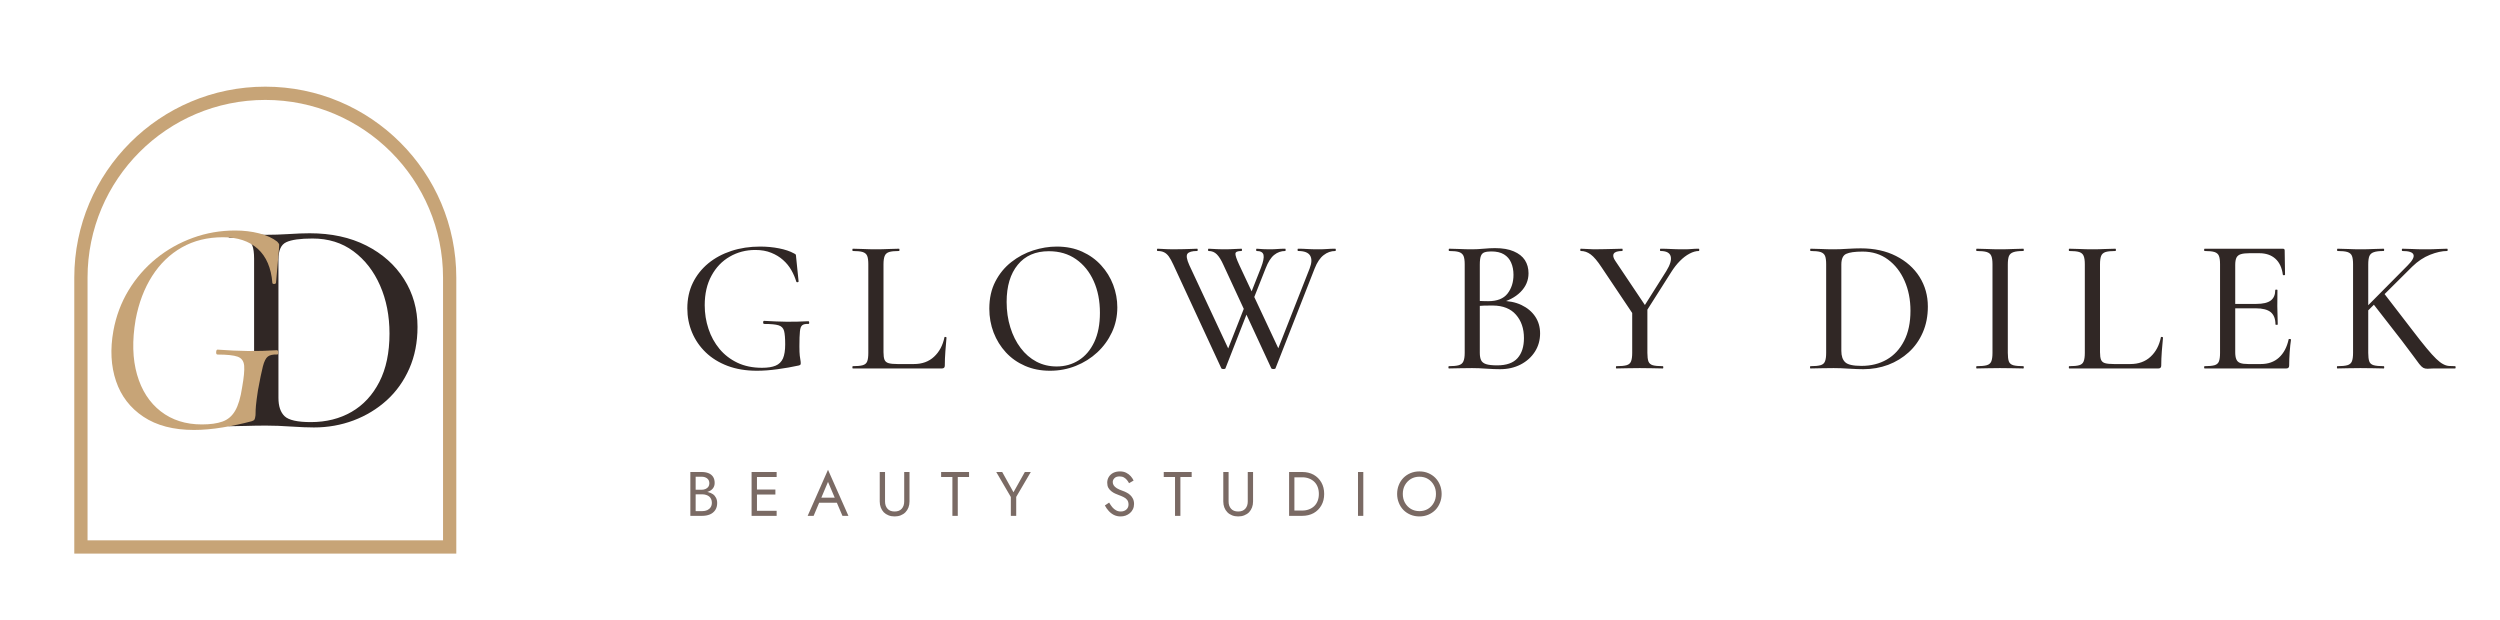
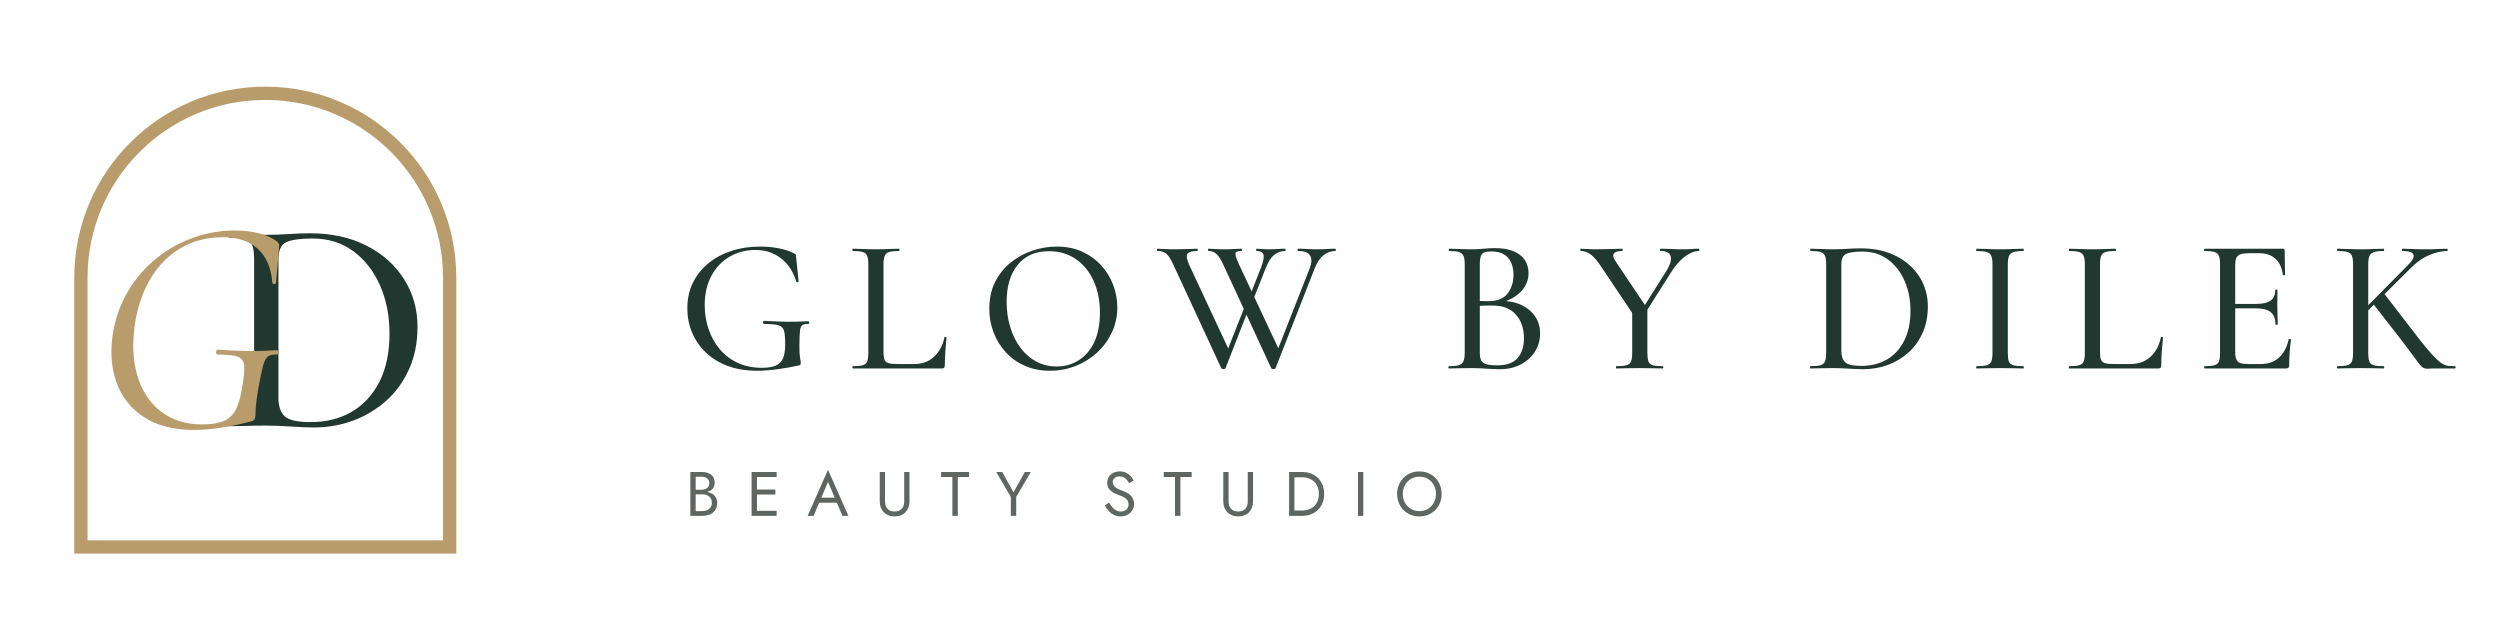
<svg xmlns="http://www.w3.org/2000/svg" viewBox="0 0 339.25 84" width="339.25" height="84" role="img" aria-label="Glow by Dilek">
  <g transform="translate(0 6) scale(0.72)">
-     <path d="M14 96V44A36 36 0 0 1 86 44V96ZM16.5 93.5V44A33.5 33.5 0 0 1 83.5 44V93.5Z" fill="#C7A477" fill-rule="evenodd" />
-     <path d="M59.17 72.23Q57.44 72.23 54.88 72.06Q52.32 71.88 50.16 71.88Q48.2 71.88 46.38 71.94Q44.57 72 43.12 72Q43 72 43 71.65Q43 71.3 43.12 71.3Q45.13 71.3 46.17 71.01Q47.2 70.72 47.55 69.85Q47.89 68.98 47.89 67.3V40.45Q47.89 38.77 47.55 37.92Q47.21 37.08 46.21 36.77Q45.2 36.45 43.2 36.45Q43.06 36.45 43.06 36.1Q43.06 35.75 43.2 35.75Q44.64 35.75 46.42 35.84Q48.2 35.92 50.17 35.92Q52.14 35.92 54.43 35.78Q56.72 35.63 58.36 35.63Q64.48 35.63 69.05 37.95Q73.61 40.27 76.15 44.28Q78.69 48.28 78.69 53.27Q78.69 57.62 77.15 61.12Q75.61 64.63 72.9 67.1Q70.18 69.56 66.65 70.9Q63.11 72.23 59.17 72.23ZM58.59 71.22Q62.92 71.22 66.25 69.3Q69.58 67.38 71.5 63.64Q73.41 59.91 73.41 54.54Q73.41 49.52 71.63 45.47Q69.85 41.42 66.61 39.02Q63.37 36.62 58.9 36.62Q55.44 36.62 53.96 37.31Q52.48 37.99 52.48 40.56V66.66Q52.48 69 53.64 70.11Q54.8 71.22 58.59 71.22Z" fill="#302725" />
-     <path d="M36.56 72.7Q30.76 72.7 27.03 70.21Q23.3 67.73 21.87 63.5Q20.43 59.26 21.37 54.01Q22.13 49.86 24.23 46.38Q26.34 42.9 29.45 40.38Q32.55 37.87 36.36 36.49Q40.16 35.11 44.32 35.11Q46.73 35.11 48.85 35.65Q50.96 36.19 52.25 37.21Q52.61 37.58 52.62 37.81Q52.63 38.05 52.58 38.55L52.02 44.97Q51.96 45.19 51.65 45.19Q51.35 45.19 51.33 44.97Q51 40.77 48.59 38.57Q46.17 36.38 42.02 36.38Q37.66 36.38 34.28 38.29Q30.9 40.2 28.67 43.7Q26.44 47.2 25.56 51.91Q24.55 57.81 25.83 62.27Q27.11 66.72 30.29 69.19Q33.46 71.66 38.05 71.66Q40.42 71.66 41.93 71.12Q43.45 70.58 44.32 69.08Q45.2 67.58 45.63 64.69Q46.13 61.91 46.02 60.6Q45.91 59.3 44.79 58.89Q43.67 58.49 41 58.49Q40.71 58.49 40.74 58.02Q40.77 57.56 41 57.56Q44.12 57.79 46.71 57.82Q49.3 57.85 52.19 57.67Q52.41 57.67 52.45 58.08Q52.48 58.49 52.19 58.49Q51.07 58.43 50.49 58.86Q49.91 59.3 49.54 60.75Q49.17 62.2 48.61 65.27Q48.32 67.19 48.24 68.11Q48.16 69.04 48.17 69.48Q48.19 69.91 48.08 70.38Q48.02 70.72 47.88 70.84Q47.74 70.96 47.39 71.07Q44.76 71.77 41.93 72.23Q39.1 72.7 36.56 72.7Z" fill="#C7A477" />
+     <path d="M14 96V44A36 36 0 0 1 86 44V96ZM16.5 93.5V44A33.5 33.5 0 0 1 83.5 44V93.5Z" fill="#B99C6B" fill-rule="evenodd" />
+     <path d="M59.17 72.23Q57.44 72.23 54.88 72.06Q52.32 71.88 50.16 71.88Q48.2 71.88 46.38 71.94Q44.57 72 43.12 72Q43 72 43 71.65Q43 71.3 43.12 71.3Q45.13 71.3 46.17 71.01Q47.2 70.72 47.55 69.85Q47.89 68.98 47.89 67.3V40.45Q47.89 38.77 47.55 37.92Q47.21 37.08 46.21 36.77Q45.2 36.45 43.2 36.45Q43.06 36.45 43.06 36.1Q43.06 35.75 43.2 35.75Q44.64 35.75 46.42 35.84Q48.2 35.92 50.17 35.92Q52.14 35.92 54.43 35.78Q56.72 35.63 58.36 35.63Q64.48 35.63 69.05 37.95Q73.61 40.27 76.15 44.28Q78.69 48.28 78.69 53.27Q78.69 57.62 77.15 61.12Q75.61 64.63 72.9 67.1Q70.18 69.56 66.65 70.9Q63.11 72.23 59.17 72.23ZM58.59 71.22Q62.92 71.22 66.25 69.3Q69.58 67.38 71.5 63.64Q73.41 59.91 73.41 54.54Q73.41 49.52 71.63 45.47Q69.85 41.42 66.61 39.02Q63.37 36.62 58.9 36.62Q55.44 36.62 53.96 37.31Q52.48 37.99 52.48 40.56V66.66Q52.48 69 53.64 70.11Q54.8 71.22 58.59 71.22Z" fill="#20382F" />
+     <path d="M36.56 72.7Q30.76 72.7 27.03 70.21Q23.3 67.73 21.87 63.5Q20.43 59.26 21.37 54.01Q22.13 49.86 24.23 46.38Q26.34 42.9 29.45 40.38Q32.55 37.87 36.36 36.49Q40.16 35.11 44.32 35.11Q46.73 35.11 48.85 35.65Q50.96 36.19 52.25 37.21Q52.61 37.58 52.62 37.81Q52.63 38.05 52.58 38.55L52.02 44.97Q51.96 45.19 51.65 45.19Q51.35 45.19 51.33 44.97Q51 40.77 48.59 38.57Q46.17 36.38 42.02 36.38Q37.66 36.38 34.28 38.29Q30.9 40.2 28.67 43.7Q26.44 47.2 25.56 51.91Q24.55 57.81 25.83 62.27Q27.11 66.72 30.29 69.19Q33.46 71.66 38.05 71.66Q40.42 71.66 41.93 71.12Q43.45 70.58 44.32 69.08Q45.2 67.58 45.63 64.69Q46.13 61.91 46.02 60.6Q45.91 59.3 44.79 58.89Q43.67 58.49 41 58.49Q40.71 58.49 40.74 58.02Q40.77 57.56 41 57.56Q44.12 57.79 46.71 57.82Q49.3 57.85 52.19 57.67Q52.41 57.67 52.45 58.08Q52.48 58.49 52.19 58.49Q51.07 58.43 50.49 58.86Q49.91 59.3 49.54 60.75Q49.17 62.2 48.61 65.27Q48.32 67.19 48.24 68.11Q48.16 69.04 48.17 69.48Q48.19 69.91 48.08 70.38Q48.02 70.72 47.88 70.84Q47.74 70.96 47.39 71.07Q44.76 71.77 41.93 72.23Q39.1 72.7 36.56 72.7Z" fill="#B99C6B" />
  </g>
-   <path d="M102.72 50.31Q100.49 50.31 98.73 49.65Q96.97 48.98 95.76 47.81Q94.55 46.64 93.91 45.11Q93.27 43.58 93.27 41.85Q93.27 39.92 94.02 38.38Q94.77 36.85 96.11 35.74Q97.45 34.64 99.25 34.05Q101.04 33.46 103.14 33.46Q104.49 33.46 105.71 33.7Q106.93 33.94 107.73 34.38Q107.95 34.48 107.99 34.56Q108.02 34.63 108.04 34.96L108.37 38.19Q108.37 38.27 108.24 38.3Q108.11 38.32 108.06 38.23Q107.82 37.42 107.38 36.65Q106.94 35.88 106.26 35.28Q105.58 34.67 104.65 34.3Q103.72 33.92 102.5 33.92Q100.58 33.92 99.02 34.83Q97.46 35.73 96.55 37.41Q95.63 39.09 95.63 41.42Q95.63 43.09 96.14 44.62Q96.64 46.14 97.63 47.34Q98.62 48.53 100.06 49.22Q101.51 49.91 103.4 49.91Q104.56 49.91 105.25 49.62Q105.94 49.33 106.25 48.64Q106.55 47.95 106.55 46.74Q106.55 45.49 106.4 44.91Q106.24 44.32 105.64 44.14Q105.05 43.96 103.71 43.96Q103.56 43.96 103.56 43.75Q103.56 43.54 103.69 43.54Q105.39 43.64 106.78 43.66Q108.16 43.67 109.69 43.59Q109.8 43.59 109.81 43.77Q109.82 43.96 109.69 43.96Q109.13 43.93 108.87 44.13Q108.61 44.32 108.55 44.97Q108.48 45.62 108.48 47Q108.48 47.86 108.53 48.27Q108.59 48.69 108.62 48.88Q108.66 49.08 108.66 49.29Q108.66 49.44 108.61 49.49Q108.56 49.55 108.38 49.6Q107.02 49.9 105.53 50.1Q104.04 50.31 102.72 50.31ZM119.89 35.88V47.79Q119.89 48.48 120.03 48.82Q120.17 49.16 120.58 49.28Q120.99 49.4 121.79 49.4H124.02Q125.69 49.4 126.75 48.41Q127.82 47.42 128.16 45.78Q128.17 45.7 128.31 45.72Q128.44 45.74 128.44 45.82Q128.37 46.58 128.29 47.64Q128.21 48.71 128.21 49.61Q128.21 50 127.82 50H115.72Q115.67 50 115.67 49.84Q115.67 49.69 115.72 49.69Q116.62 49.69 117.07 49.56Q117.53 49.43 117.68 49.04Q117.83 48.65 117.83 47.89V35.86Q117.83 35.1 117.68 34.73Q117.53 34.35 117.07 34.2Q116.62 34.06 115.72 34.06Q115.67 34.06 115.67 33.91Q115.67 33.75 115.72 33.75Q116.34 33.75 117.15 33.79Q117.97 33.83 118.85 33.83Q119.78 33.83 120.58 33.79Q121.37 33.75 121.99 33.75Q122.06 33.75 122.06 33.91Q122.06 34.06 121.99 34.06Q121.1 34.06 120.65 34.2Q120.2 34.35 120.05 34.74Q119.89 35.13 119.89 35.88ZM142.49 50.31Q140.62 50.31 139.1 49.65Q137.58 48.99 136.5 47.82Q135.42 46.65 134.83 45.12Q134.25 43.6 134.25 41.89Q134.25 39.78 135.07 38.2Q135.89 36.61 137.24 35.56Q138.59 34.5 140.2 33.98Q141.82 33.46 143.4 33.46Q145.33 33.46 146.85 34.15Q148.37 34.84 149.43 36.01Q150.5 37.18 151.06 38.66Q151.62 40.15 151.62 41.71Q151.62 43.53 150.89 45.09Q150.16 46.65 148.9 47.82Q147.64 48.99 145.99 49.65Q144.34 50.31 142.49 50.31ZM143.39 49.73Q145.05 49.73 146.38 48.89Q147.71 48.06 148.49 46.42Q149.26 44.79 149.26 42.45Q149.26 40.01 148.41 38.13Q147.56 36.25 146.01 35.17Q144.46 34.09 142.33 34.09Q139.61 34.09 138.11 35.93Q136.6 37.77 136.6 40.97Q136.6 42.82 137.1 44.42Q137.59 46.02 138.5 47.22Q139.4 48.42 140.65 49.08Q141.89 49.73 143.39 49.73ZM169.62 41.48 166.3 49.97Q166.28 50.08 166.03 50.08Q165.78 50.08 165.73 49.97L159.22 35.91Q158.89 35.19 158.6 34.79Q158.3 34.39 157.95 34.23Q157.6 34.06 157.08 34.06Q157 34.06 157 33.91Q157 33.75 157.08 33.75Q157.42 33.75 157.71 33.78Q157.99 33.8 158.33 33.81Q158.67 33.83 159.15 33.83Q160.02 33.83 160.62 33.81Q161.21 33.8 161.65 33.78Q162.08 33.75 162.45 33.75Q162.53 33.75 162.53 33.91Q162.53 34.06 162.45 34.06Q161.43 34.06 161.14 34.43Q160.86 34.81 161.39 35.98L166.89 47.76L165.92 49.18L169.19 40.87ZM181.21 33.75Q181.27 33.75 181.27 33.91Q181.27 34.06 181.21 34.06Q180.33 34.06 179.62 34.62Q178.9 35.17 178.4 36.43L173.09 49.97Q173.06 50.08 172.81 50.08Q172.57 50.08 172.51 49.97L166 35.91Q165.57 34.96 165.12 34.51Q164.67 34.06 164.01 34.06Q163.93 34.06 163.93 33.91Q163.93 33.75 164.01 33.75Q164.32 33.75 164.6 33.78Q164.88 33.8 165.2 33.81Q165.51 33.83 165.95 33.83Q166.97 33.83 167.52 33.79Q168.06 33.75 168.46 33.75Q168.54 33.75 168.54 33.91Q168.54 34.06 168.46 34.06Q167.69 34.06 167.65 34.4Q167.6 34.73 168.18 35.98L173.7 47.76L172.71 49.18L177.72 36.43Q178.16 35.29 177.78 34.68Q177.4 34.06 176.15 34.06Q176.08 34.06 176.08 33.91Q176.08 33.75 176.15 33.75Q176.79 33.75 177.38 33.79Q177.98 33.83 178.89 33.83Q179.64 33.83 180.1 33.79Q180.56 33.75 181.21 33.75ZM169.32 40.87 171.12 36.31Q171.58 35.12 171.46 34.59Q171.33 34.06 170.52 34.06Q170.46 34.06 170.46 33.91Q170.46 33.75 170.52 33.75Q170.8 33.75 170.97 33.78Q171.14 33.8 171.41 33.81Q171.68 33.83 172.23 33.83Q172.92 33.83 173.36 33.79Q173.8 33.75 174.41 33.75Q174.46 33.75 174.46 33.91Q174.46 34.06 174.41 34.06Q173.57 34.06 172.91 34.59Q172.25 35.11 171.74 36.43L169.74 41.48ZM203.35 41.16 203.63 40.82Q205.26 40.82 206.46 41.39Q207.67 41.97 208.33 42.96Q208.99 43.95 208.99 45.24Q208.99 46.62 208.29 47.72Q207.58 48.83 206.34 49.47Q205.11 50.1 203.56 50.1Q202.77 50.1 201.72 50.03Q200.66 49.95 199.76 49.95Q198.88 49.95 198.07 49.97Q197.26 50 196.61 50Q196.55 50 196.55 49.84Q196.55 49.69 196.61 49.69Q197.49 49.69 197.95 49.56Q198.41 49.43 198.58 49.04Q198.76 48.65 198.76 47.89V35.86Q198.76 35.1 198.6 34.73Q198.43 34.35 197.98 34.2Q197.53 34.06 196.66 34.06Q196.59 34.06 196.59 33.91Q196.59 33.75 196.66 33.75Q197.29 33.75 198.08 33.79Q198.88 33.83 199.76 33.83Q200.47 33.83 201.33 33.75Q202.18 33.67 202.87 33.67Q204.42 33.67 205.42 34.11Q206.43 34.54 206.93 35.3Q207.42 36.07 207.42 37.08Q207.42 38.54 206.33 39.63Q205.24 40.72 203.35 41.16ZM202.37 34.12Q201.8 34.12 201.45 34.24Q201.1 34.36 200.96 34.73Q200.81 35.1 200.81 35.91V41L199.95 40.81Q200.79 40.85 201.34 40.86Q201.89 40.87 201.95 40.87Q203.77 40.87 204.57 39.84Q205.38 38.8 205.38 37.29Q205.38 36.36 205.06 35.64Q204.75 34.92 204.09 34.52Q203.43 34.12 202.37 34.12ZM203.16 49.58Q205.06 49.58 205.93 48.6Q206.8 47.62 206.8 45.88Q206.8 43.94 205.72 42.71Q204.65 41.48 202.59 41.46Q202.08 41.45 201.41 41.47Q200.74 41.49 200.04 41.6L200.81 41.31V47.89Q200.81 48.49 200.98 48.87Q201.15 49.24 201.65 49.41Q202.16 49.58 203.16 49.58ZM222.45 42.6 226.12 36.78Q226.91 35.5 226.71 34.78Q226.51 34.06 225.33 34.06Q225.26 34.06 225.26 33.91Q225.26 33.75 225.33 33.75Q226.07 33.75 226.74 33.79Q227.41 33.83 228.51 33.83Q229.16 33.83 229.56 33.79Q229.96 33.75 230.54 33.75Q230.59 33.75 230.59 33.91Q230.59 34.06 230.54 34.06Q229.94 34.06 229.27 34.42Q228.6 34.77 227.97 35.41Q227.33 36.05 226.78 36.93L222.93 43ZM221.79 42.92 217.34 36.28Q216.5 35 215.86 34.53Q215.23 34.06 214.52 34.06Q214.44 34.06 214.44 33.91Q214.44 33.75 214.52 33.75Q214.93 33.75 215.4 33.79Q215.87 33.83 216.29 33.83Q217 33.83 217.71 33.81Q218.42 33.8 219.05 33.78Q219.69 33.75 220.14 33.75Q220.19 33.75 220.19 33.91Q220.19 34.06 220.14 34.06Q219.22 34.06 218.99 34.42Q218.77 34.79 219.21 35.42L223.44 41.73ZM221.49 41.94 223.55 41.71V47.89Q223.55 48.65 223.69 49.04Q223.84 49.43 224.28 49.56Q224.73 49.69 225.64 49.69Q225.71 49.69 225.71 49.84Q225.71 50 225.64 50Q225 50 224.22 49.97Q223.44 49.95 222.51 49.95Q221.61 49.95 220.8 49.97Q219.98 50 219.35 50Q219.28 50 219.28 49.84Q219.28 49.69 219.35 49.69Q220.26 49.69 220.72 49.56Q221.18 49.43 221.33 49.04Q221.49 48.65 221.49 47.89ZM252.86 50.1Q252.09 50.1 250.94 50.03Q249.79 49.95 248.83 49.95Q247.95 49.95 247.13 49.97Q246.32 50 245.67 50Q245.62 50 245.62 49.84Q245.62 49.69 245.67 49.69Q246.57 49.69 247.04 49.56Q247.5 49.43 247.65 49.04Q247.81 48.65 247.81 47.89V35.86Q247.81 35.1 247.66 34.73Q247.5 34.35 247.05 34.2Q246.6 34.06 245.71 34.06Q245.64 34.06 245.64 33.91Q245.64 33.75 245.71 33.75Q246.35 33.75 247.15 33.79Q247.95 33.83 248.83 33.83Q249.71 33.83 250.74 33.76Q251.77 33.7 252.5 33.7Q255.25 33.7 257.29 34.74Q259.34 35.78 260.48 37.57Q261.61 39.37 261.61 41.6Q261.61 43.55 260.92 45.12Q260.23 46.7 259.02 47.8Q257.8 48.91 256.22 49.51Q254.63 50.1 252.86 50.1ZM252.6 49.65Q254.55 49.65 256.04 48.79Q257.53 47.93 258.39 46.25Q259.25 44.58 259.25 42.17Q259.25 39.92 258.45 38.11Q257.65 36.29 256.2 35.22Q254.75 34.14 252.75 34.14Q251.19 34.14 250.53 34.45Q249.87 34.75 249.87 35.91V47.61Q249.87 48.66 250.39 49.15Q250.9 49.65 252.6 49.65ZM272.46 47.89Q272.46 48.65 272.6 49.04Q272.75 49.43 273.2 49.56Q273.66 49.69 274.56 49.69Q274.63 49.69 274.63 49.84Q274.63 50 274.56 50Q273.91 50 273.13 49.97Q272.34 49.95 271.39 49.95Q270.49 49.95 269.69 49.97Q268.89 50 268.24 50Q268.17 50 268.17 49.84Q268.17 49.69 268.24 49.69Q269.14 49.69 269.6 49.56Q270.06 49.43 270.22 49.04Q270.38 48.65 270.38 47.89V35.86Q270.38 35.1 270.22 34.73Q270.07 34.35 269.6 34.2Q269.14 34.06 268.24 34.06Q268.17 34.06 268.17 33.91Q268.17 33.75 268.24 33.75Q268.89 33.75 269.69 33.79Q270.49 33.83 271.39 33.83Q272.34 33.83 273.14 33.79Q273.94 33.75 274.56 33.75Q274.63 33.75 274.63 33.91Q274.63 34.06 274.56 34.06Q273.66 34.06 273.22 34.22Q272.77 34.37 272.61 34.76Q272.46 35.15 272.46 35.91ZM284.97 35.88V47.79Q284.97 48.48 285.11 48.82Q285.25 49.16 285.65 49.28Q286.06 49.4 286.86 49.4H289.09Q290.76 49.4 291.83 48.41Q292.9 47.42 293.23 45.78Q293.24 45.7 293.38 45.72Q293.52 45.74 293.52 45.82Q293.44 46.58 293.36 47.64Q293.28 48.71 293.28 49.61Q293.28 50 292.89 50H280.79Q280.74 50 280.74 49.84Q280.74 49.69 280.79 49.69Q281.7 49.69 282.15 49.56Q282.6 49.43 282.75 49.04Q282.91 48.65 282.91 47.89V35.86Q282.91 35.1 282.75 34.73Q282.6 34.35 282.15 34.2Q281.7 34.06 280.79 34.06Q280.74 34.06 280.74 33.91Q280.74 33.75 280.79 33.75Q281.42 33.75 282.23 33.79Q283.04 33.83 283.92 33.83Q284.86 33.83 285.65 33.79Q286.45 33.75 287.07 33.75Q287.13 33.75 287.13 33.91Q287.13 34.06 287.07 34.06Q286.17 34.06 285.72 34.2Q285.27 34.35 285.12 34.74Q284.97 35.13 284.97 35.88ZM310.24 50H299.16Q299.1 50 299.1 49.84Q299.1 49.69 299.16 49.69Q300.06 49.69 300.51 49.56Q300.96 49.43 301.11 49.04Q301.26 48.65 301.26 47.89V35.86Q301.26 35.1 301.11 34.73Q300.96 34.35 300.51 34.2Q300.06 34.06 299.16 34.06Q299.1 34.06 299.1 33.91Q299.1 33.75 299.16 33.75H309.78Q310.03 33.75 310.03 33.98L310.08 37.27Q310.08 37.34 309.94 37.35Q309.81 37.36 309.78 37.28Q309.6 35.85 308.76 35.1Q307.93 34.36 306.58 34.36H305.24Q304.48 34.36 304.06 34.5Q303.65 34.63 303.48 34.98Q303.32 35.33 303.32 35.95V47.79Q303.32 48.41 303.47 48.76Q303.62 49.12 304 49.26Q304.38 49.4 305.1 49.4H306.8Q308.29 49.4 309.25 48.53Q310.22 47.65 310.57 46.05Q310.59 45.97 310.74 46Q310.89 46.02 310.89 46.09Q310.78 46.8 310.71 47.78Q310.64 48.77 310.64 49.61Q310.64 50 310.24 50ZM308.78 44.03Q308.78 42.91 308.15 42.37Q307.51 41.84 306.12 41.84H302.34V41.24H306.18Q307.53 41.24 308.14 40.78Q308.75 40.32 308.75 39.37Q308.75 39.3 308.9 39.3Q309.05 39.3 309.05 39.37Q309.05 40.17 309.04 40.61Q309.03 41.06 309.03 41.55Q309.03 42.16 309.06 42.75Q309.09 43.33 309.09 44.03Q309.09 44.08 308.94 44.08Q308.78 44.08 308.78 44.03ZM319.31 47.89V35.86Q319.31 35.1 319.16 34.73Q319.01 34.35 318.55 34.2Q318.1 34.06 317.21 34.06Q317.14 34.06 317.14 33.91Q317.14 33.75 317.21 33.75Q317.85 33.75 318.65 33.79Q319.45 33.83 320.32 33.83Q321.27 33.83 322.06 33.79Q322.85 33.75 323.47 33.75Q323.53 33.75 323.53 33.91Q323.53 34.06 323.47 34.06Q322.57 34.06 322.13 34.22Q321.68 34.37 321.52 34.76Q321.37 35.15 321.37 35.91V47.89Q321.37 48.65 321.51 49.04Q321.65 49.43 322.11 49.56Q322.56 49.69 323.47 49.69Q323.54 49.69 323.54 49.84Q323.54 50 323.47 50Q322.82 50 322.05 49.97Q321.27 49.95 320.32 49.95Q319.45 49.95 318.63 49.97Q317.82 50 317.17 50Q317.12 50 317.12 49.84Q317.12 49.69 317.17 49.69Q318.07 49.69 318.53 49.56Q318.99 49.43 319.15 49.04Q319.31 48.65 319.31 47.89ZM325.93 46.23 321.98 41.15 323.52 39.82 327.37 44.82Q328.5 46.3 329.28 47.24Q330.06 48.18 330.59 48.69Q331.12 49.2 331.53 49.41Q331.93 49.63 332.31 49.66Q332.69 49.69 333.15 49.69Q333.23 49.69 333.23 49.84Q333.23 50 333.15 50Q331.99 50 331.29 50Q330.59 50 330.24 50Q329.96 50 329.77 50.02Q329.58 50.04 329.41 50.04Q329.06 50.04 328.83 49.91Q328.6 49.78 328.29 49.39Q327.98 49 327.44 48.24Q326.89 47.49 325.93 46.23ZM320.02 42.78 326.71 36.03Q327.69 35.05 327.51 34.56Q327.34 34.06 325.99 34.06Q325.93 34.06 325.93 33.91Q325.93 33.75 325.99 33.75Q326.65 33.75 327.33 33.79Q328.01 33.83 329.12 33.83Q330.21 33.83 330.84 33.79Q331.48 33.75 332.07 33.75Q332.15 33.75 332.15 33.91Q332.15 34.06 332.07 34.06Q331.05 34.06 329.76 34.57Q328.47 35.08 327.34 36.18L320.68 42.8Z" fill="#302725" />
-   <path d="M94.25 66.86H95.21Q95.75 66.86 96.14 66.7Q96.54 66.55 96.76 66.25Q96.98 65.95 96.98 65.54Q96.98 65.03 96.76 64.7Q96.54 64.37 96.14 64.21Q95.75 64.05 95.21 64.05H93.68V70H95.3Q95.87 70 96.33 69.81Q96.78 69.62 97.05 69.23Q97.32 68.84 97.32 68.26Q97.32 67.85 97.16 67.55Q97.01 67.25 96.74 67.06Q96.46 66.87 96.09 66.78Q95.73 66.69 95.3 66.69H94.25V67.08H95.3Q95.58 67.08 95.82 67.16Q96.06 67.23 96.23 67.37Q96.41 67.52 96.5 67.73Q96.6 67.94 96.6 68.22Q96.6 68.58 96.43 68.84Q96.26 69.09 95.97 69.23Q95.68 69.36 95.3 69.36H94.4V64.69H95.21Q95.66 64.69 95.96 64.92Q96.26 65.16 96.26 65.58Q96.26 65.86 96.12 66.06Q95.98 66.25 95.75 66.35Q95.51 66.46 95.21 66.46H94.25ZM102.39 70H105.39V69.32H102.39ZM102.39 64.73H105.39V64.05H102.39ZM102.39 67.11H105.22V66.43H102.39ZM101.99 64.05V70H102.72V64.05ZM110.81 68.22H113.95L113.7 67.53H111.06ZM112.36 65.39 113.38 67.79 113.45 67.96 114.32 70H115.13L112.36 63.75L109.6 70H110.41L111.29 67.91L111.36 67.76ZM119.38 64.05V68.05Q119.38 68.49 119.52 68.86Q119.66 69.23 119.92 69.51Q120.19 69.78 120.57 69.93Q120.94 70.08 121.4 70.08Q121.86 70.08 122.23 69.93Q122.61 69.78 122.87 69.51Q123.14 69.23 123.28 68.86Q123.42 68.49 123.42 68.05V64.05H122.7V68.05Q122.7 68.66 122.37 69.03Q122.04 69.41 121.4 69.41Q120.76 69.41 120.43 69.03Q120.1 68.66 120.1 68.05V64.05ZM127.71 64.73H129.24V70H129.97V64.73H131.5V64.05H127.71ZM139.07 64.05 137.53 66.8 136 64.05H135.19L137.17 67.44V70H137.9V67.43L139.88 64.05ZM150.51 68.2 149.93 68.59Q150.13 68.98 150.44 69.32Q150.75 69.67 151.16 69.88Q151.57 70.08 152.06 70.08Q152.42 70.08 152.74 69.97Q153.07 69.85 153.33 69.63Q153.59 69.41 153.74 69.09Q153.89 68.78 153.89 68.39Q153.89 67.98 153.74 67.68Q153.6 67.39 153.37 67.18Q153.15 66.97 152.88 66.84Q152.62 66.7 152.38 66.62Q151.86 66.44 151.56 66.26Q151.26 66.07 151.13 65.86Q151 65.66 151 65.41Q151 65.12 151.23 64.89Q151.45 64.65 151.93 64.65Q152.28 64.65 152.52 64.79Q152.76 64.93 152.93 65.14Q153.1 65.35 153.21 65.57L153.83 65.21Q153.69 64.9 153.44 64.62Q153.18 64.33 152.82 64.15Q152.46 63.97 151.97 63.97Q151.47 63.97 151.08 64.16Q150.69 64.36 150.47 64.71Q150.25 65.06 150.25 65.5Q150.25 65.91 150.4 66.19Q150.56 66.47 150.81 66.66Q151.06 66.86 151.33 66.98Q151.6 67.1 151.82 67.18Q152.16 67.3 152.46 67.45Q152.76 67.59 152.95 67.83Q153.14 68.07 153.14 68.47Q153.14 68.88 152.85 69.14Q152.56 69.41 152.08 69.41Q151.73 69.41 151.45 69.25Q151.17 69.1 150.94 68.83Q150.72 68.56 150.51 68.2ZM157.92 64.73H159.45V70H160.18V64.73H161.71V64.05H157.92ZM166 64.05V68.05Q166 68.49 166.14 68.86Q166.28 69.23 166.55 69.51Q166.81 69.78 167.19 69.93Q167.56 70.08 168.02 70.08Q168.48 70.08 168.85 69.93Q169.23 69.78 169.5 69.51Q169.76 69.23 169.9 68.86Q170.04 68.49 170.04 68.05V64.05H169.32V68.05Q169.32 68.66 168.99 69.03Q168.66 69.41 168.02 69.41Q167.38 69.41 167.05 69.03Q166.72 68.66 166.72 68.05V64.05ZM174.93 64.05V70H175.65V64.05ZM176.72 70Q177.58 70 178.26 69.63Q178.93 69.25 179.31 68.58Q179.69 67.92 179.69 67.03Q179.69 66.13 179.31 65.47Q178.93 64.8 178.26 64.42Q177.58 64.05 176.72 64.05H175.33V64.77H176.72Q177.22 64.77 177.63 64.93Q178.05 65.09 178.35 65.38Q178.65 65.67 178.81 66.09Q178.97 66.51 178.97 67.03Q178.97 67.54 178.81 67.96Q178.65 68.38 178.35 68.67Q178.05 68.96 177.63 69.12Q177.22 69.28 176.72 69.28H175.33V70ZM184.28 64.05V70H185V64.05ZM190.36 67.03Q190.36 66.35 190.65 65.83Q190.95 65.3 191.46 64.99Q191.97 64.69 192.61 64.69Q193.27 64.69 193.77 64.99Q194.28 65.3 194.57 65.83Q194.86 66.35 194.86 67.03Q194.86 67.7 194.57 68.22Q194.28 68.75 193.77 69.06Q193.27 69.36 192.61 69.36Q191.97 69.36 191.46 69.06Q190.95 68.75 190.65 68.22Q190.36 67.7 190.36 67.03ZM189.59 67.03Q189.59 67.67 189.82 68.23Q190.04 68.79 190.45 69.21Q190.86 69.62 191.41 69.85Q191.97 70.08 192.61 70.08Q193.27 70.08 193.81 69.85Q194.36 69.62 194.77 69.21Q195.18 68.79 195.4 68.23Q195.63 67.67 195.63 67.03Q195.63 66.37 195.4 65.81Q195.18 65.26 194.77 64.84Q194.36 64.43 193.81 64.2Q193.27 63.97 192.61 63.97Q191.97 63.97 191.41 64.2Q190.86 64.43 190.45 64.84Q190.04 65.26 189.82 65.81Q189.59 66.37 189.59 67.03Z" fill="#7A6A64" />
+   <path d="M102.72 50.31Q100.49 50.31 98.73 49.65Q96.97 48.98 95.76 47.81Q94.55 46.64 93.91 45.11Q93.27 43.58 93.27 41.85Q93.27 39.92 94.02 38.38Q94.77 36.85 96.11 35.74Q97.45 34.64 99.25 34.05Q101.04 33.46 103.14 33.46Q104.49 33.46 105.71 33.7Q106.93 33.94 107.73 34.38Q107.95 34.48 107.99 34.56Q108.02 34.63 108.04 34.96L108.37 38.19Q108.37 38.27 108.24 38.3Q108.11 38.32 108.06 38.23Q107.82 37.42 107.38 36.65Q106.94 35.88 106.26 35.28Q105.58 34.67 104.65 34.3Q103.72 33.92 102.5 33.92Q100.58 33.92 99.02 34.83Q97.46 35.73 96.55 37.41Q95.63 39.09 95.63 41.42Q95.63 43.09 96.14 44.62Q96.64 46.14 97.63 47.34Q98.62 48.53 100.06 49.22Q101.51 49.91 103.4 49.91Q104.56 49.91 105.25 49.62Q105.94 49.33 106.25 48.64Q106.55 47.95 106.55 46.74Q106.55 45.49 106.4 44.91Q106.24 44.32 105.64 44.14Q105.05 43.96 103.71 43.96Q103.56 43.96 103.56 43.75Q103.56 43.54 103.69 43.54Q105.39 43.64 106.78 43.66Q108.16 43.67 109.69 43.59Q109.8 43.59 109.81 43.77Q109.82 43.96 109.69 43.96Q109.13 43.93 108.87 44.13Q108.61 44.32 108.55 44.97Q108.48 45.62 108.48 47Q108.48 47.86 108.53 48.27Q108.59 48.69 108.62 48.88Q108.66 49.08 108.66 49.29Q108.66 49.44 108.61 49.49Q108.56 49.55 108.38 49.6Q107.02 49.9 105.53 50.1Q104.04 50.31 102.72 50.31ZM119.89 35.88V47.79Q119.89 48.48 120.03 48.82Q120.17 49.16 120.58 49.28Q120.99 49.4 121.79 49.4H124.02Q125.69 49.4 126.75 48.41Q127.82 47.42 128.16 45.78Q128.17 45.7 128.31 45.72Q128.44 45.74 128.44 45.82Q128.37 46.58 128.29 47.64Q128.21 48.71 128.21 49.61Q128.21 50 127.82 50H115.72Q115.67 50 115.67 49.84Q115.67 49.69 115.72 49.69Q116.62 49.69 117.07 49.56Q117.53 49.43 117.68 49.04Q117.83 48.65 117.83 47.89V35.86Q117.83 35.1 117.68 34.73Q117.53 34.35 117.07 34.2Q116.62 34.06 115.72 34.06Q115.67 34.06 115.67 33.91Q115.67 33.75 115.72 33.75Q116.34 33.75 117.15 33.79Q117.97 33.83 118.85 33.83Q119.78 33.83 120.58 33.79Q121.37 33.75 121.99 33.75Q122.06 33.75 122.06 33.91Q122.06 34.06 121.99 34.06Q121.1 34.06 120.65 34.2Q120.2 34.35 120.05 34.74Q119.89 35.13 119.89 35.88ZM142.49 50.31Q140.62 50.31 139.1 49.65Q137.58 48.99 136.5 47.82Q135.42 46.65 134.83 45.12Q134.25 43.6 134.25 41.89Q134.25 39.78 135.07 38.2Q135.89 36.61 137.24 35.56Q138.59 34.5 140.2 33.98Q141.82 33.46 143.4 33.46Q145.33 33.46 146.85 34.15Q148.37 34.84 149.43 36.01Q150.5 37.18 151.06 38.66Q151.62 40.15 151.62 41.71Q151.62 43.53 150.89 45.09Q150.16 46.65 148.9 47.82Q147.64 48.99 145.99 49.65Q144.34 50.31 142.49 50.31ZM143.39 49.73Q145.05 49.73 146.38 48.89Q147.71 48.06 148.49 46.42Q149.26 44.79 149.26 42.45Q149.26 40.01 148.41 38.13Q147.56 36.25 146.01 35.17Q144.46 34.09 142.33 34.09Q139.61 34.09 138.11 35.93Q136.6 37.77 136.6 40.97Q136.6 42.82 137.1 44.42Q137.59 46.02 138.5 47.22Q139.4 48.42 140.65 49.08Q141.89 49.73 143.39 49.73ZM169.62 41.48 166.3 49.97Q166.28 50.08 166.03 50.08Q165.78 50.08 165.73 49.97L159.22 35.91Q158.89 35.19 158.6 34.79Q158.3 34.39 157.95 34.23Q157.6 34.06 157.08 34.06Q157 34.06 157 33.91Q157 33.75 157.08 33.75Q157.42 33.75 157.71 33.78Q157.99 33.8 158.33 33.81Q158.67 33.83 159.15 33.83Q160.02 33.83 160.62 33.81Q161.21 33.8 161.65 33.78Q162.08 33.75 162.45 33.75Q162.53 33.75 162.53 33.91Q162.53 34.06 162.45 34.06Q161.43 34.06 161.14 34.43Q160.86 34.81 161.39 35.98L166.89 47.76L165.92 49.18L169.19 40.87ZM181.21 33.75Q181.27 33.75 181.27 33.91Q181.27 34.06 181.21 34.06Q180.33 34.06 179.62 34.62Q178.9 35.17 178.4 36.43L173.09 49.97Q173.06 50.08 172.81 50.08Q172.57 50.08 172.51 49.97L166 35.91Q165.57 34.96 165.12 34.51Q164.67 34.06 164.01 34.06Q163.93 34.06 163.93 33.91Q163.93 33.75 164.01 33.75Q164.32 33.75 164.6 33.78Q164.88 33.8 165.2 33.81Q165.51 33.83 165.95 33.83Q166.97 33.83 167.52 33.79Q168.06 33.75 168.46 33.75Q168.54 33.75 168.54 33.91Q168.54 34.06 168.46 34.06Q167.69 34.06 167.65 34.4Q167.6 34.73 168.18 35.98L173.7 47.76L172.71 49.18L177.72 36.43Q178.16 35.29 177.78 34.68Q177.4 34.06 176.15 34.06Q176.08 34.06 176.08 33.91Q176.08 33.75 176.15 33.75Q176.79 33.75 177.38 33.79Q177.98 33.83 178.89 33.83Q179.64 33.83 180.1 33.79Q180.56 33.75 181.21 33.75ZM169.32 40.87 171.12 36.31Q171.58 35.12 171.46 34.59Q171.33 34.06 170.52 34.06Q170.46 34.06 170.46 33.91Q170.46 33.75 170.52 33.75Q170.8 33.75 170.97 33.78Q171.14 33.8 171.41 33.81Q171.68 33.83 172.23 33.83Q172.92 33.83 173.36 33.79Q173.8 33.75 174.41 33.75Q174.46 33.75 174.46 33.91Q174.46 34.06 174.41 34.06Q173.57 34.06 172.91 34.59Q172.25 35.11 171.74 36.43L169.74 41.48ZM203.35 41.16 203.63 40.82Q205.26 40.82 206.46 41.39Q207.67 41.97 208.33 42.96Q208.99 43.95 208.99 45.24Q208.99 46.62 208.29 47.72Q207.58 48.83 206.34 49.47Q205.11 50.1 203.56 50.1Q202.77 50.1 201.72 50.03Q200.66 49.95 199.76 49.95Q198.88 49.95 198.07 49.97Q197.26 50 196.61 50Q196.55 50 196.55 49.84Q196.55 49.69 196.61 49.69Q197.49 49.69 197.95 49.56Q198.41 49.43 198.58 49.04Q198.76 48.65 198.76 47.89V35.86Q198.76 35.1 198.6 34.73Q198.43 34.35 197.98 34.2Q197.53 34.06 196.66 34.06Q196.59 34.06 196.59 33.91Q196.59 33.75 196.66 33.75Q197.29 33.75 198.08 33.79Q198.88 33.83 199.76 33.83Q200.47 33.83 201.33 33.75Q202.18 33.67 202.87 33.67Q204.42 33.67 205.42 34.11Q206.43 34.54 206.93 35.3Q207.42 36.07 207.42 37.08Q207.42 38.54 206.33 39.63Q205.24 40.72 203.35 41.16ZM202.37 34.12Q201.8 34.12 201.45 34.24Q201.1 34.36 200.96 34.73Q200.81 35.1 200.81 35.91V41L199.95 40.81Q200.79 40.85 201.34 40.86Q201.89 40.87 201.95 40.87Q203.77 40.87 204.57 39.84Q205.38 38.8 205.38 37.29Q205.38 36.36 205.06 35.64Q204.75 34.92 204.09 34.52Q203.43 34.12 202.37 34.12ZM203.16 49.58Q205.06 49.58 205.93 48.6Q206.8 47.62 206.8 45.88Q206.8 43.94 205.72 42.71Q204.65 41.48 202.59 41.46Q202.08 41.45 201.41 41.47Q200.74 41.49 200.04 41.6L200.81 41.31V47.89Q200.81 48.49 200.98 48.87Q201.15 49.24 201.65 49.41Q202.16 49.58 203.16 49.58ZM222.45 42.6 226.12 36.78Q226.91 35.5 226.71 34.78Q226.51 34.06 225.33 34.06Q225.26 34.06 225.26 33.91Q225.26 33.75 225.33 33.75Q226.07 33.75 226.74 33.79Q227.41 33.83 228.51 33.83Q229.16 33.83 229.56 33.79Q229.96 33.75 230.54 33.75Q230.59 33.75 230.59 33.91Q230.59 34.06 230.54 34.06Q229.94 34.06 229.27 34.42Q228.6 34.77 227.97 35.41Q227.33 36.05 226.78 36.93L222.93 43ZM221.79 42.92 217.34 36.28Q216.5 35 215.86 34.53Q215.23 34.06 214.52 34.06Q214.44 34.06 214.44 33.91Q214.44 33.75 214.52 33.75Q214.93 33.75 215.4 33.79Q215.87 33.83 216.29 33.83Q217 33.83 217.71 33.81Q218.42 33.8 219.05 33.78Q219.69 33.75 220.14 33.75Q220.19 33.75 220.19 33.91Q220.19 34.06 220.14 34.06Q219.22 34.06 218.99 34.42Q218.77 34.79 219.21 35.42L223.44 41.73ZM221.49 41.94 223.55 41.71V47.89Q223.55 48.65 223.69 49.04Q223.84 49.43 224.28 49.56Q224.73 49.69 225.64 49.69Q225.71 49.69 225.71 49.84Q225.71 50 225.64 50Q225 50 224.22 49.97Q223.44 49.95 222.51 49.95Q221.61 49.95 220.8 49.97Q219.98 50 219.35 50Q219.28 50 219.28 49.84Q219.28 49.69 219.35 49.69Q220.26 49.69 220.72 49.56Q221.18 49.43 221.33 49.04Q221.49 48.65 221.49 47.89ZM252.86 50.1Q252.09 50.1 250.94 50.03Q249.79 49.95 248.83 49.95Q247.95 49.95 247.13 49.97Q246.32 50 245.67 50Q245.62 50 245.62 49.84Q245.62 49.69 245.67 49.69Q246.57 49.69 247.04 49.56Q247.5 49.43 247.65 49.04Q247.81 48.65 247.81 47.89V35.86Q247.81 35.1 247.66 34.73Q247.5 34.35 247.05 34.2Q246.6 34.06 245.71 34.06Q245.64 34.06 245.64 33.91Q245.64 33.75 245.71 33.75Q246.35 33.75 247.15 33.79Q247.95 33.83 248.83 33.83Q249.71 33.83 250.74 33.76Q251.77 33.7 252.5 33.7Q255.25 33.7 257.29 34.74Q259.34 35.78 260.48 37.57Q261.61 39.37 261.61 41.6Q261.61 43.55 260.92 45.12Q260.23 46.7 259.02 47.8Q257.8 48.91 256.22 49.51Q254.63 50.1 252.86 50.1ZM252.6 49.65Q254.55 49.65 256.04 48.79Q257.53 47.93 258.39 46.25Q259.25 44.58 259.25 42.17Q259.25 39.92 258.45 38.11Q257.65 36.29 256.2 35.22Q254.75 34.14 252.75 34.14Q251.19 34.14 250.53 34.45Q249.87 34.75 249.87 35.91V47.61Q249.87 48.66 250.39 49.15Q250.9 49.65 252.6 49.65ZM272.46 47.89Q272.46 48.65 272.6 49.04Q272.75 49.43 273.2 49.56Q273.66 49.69 274.56 49.69Q274.63 49.69 274.63 49.84Q274.63 50 274.56 50Q273.91 50 273.13 49.97Q272.34 49.95 271.39 49.95Q270.49 49.95 269.69 49.97Q268.89 50 268.24 50Q268.17 50 268.17 49.84Q268.17 49.69 268.24 49.69Q269.14 49.69 269.6 49.56Q270.06 49.43 270.22 49.04Q270.38 48.65 270.38 47.89V35.86Q270.38 35.1 270.22 34.73Q270.07 34.35 269.6 34.2Q269.14 34.06 268.24 34.06Q268.17 34.06 268.17 33.91Q268.17 33.75 268.24 33.75Q268.89 33.75 269.69 33.79Q270.49 33.83 271.39 33.83Q272.34 33.83 273.14 33.79Q273.94 33.75 274.56 33.75Q274.63 33.75 274.63 33.91Q274.63 34.06 274.56 34.06Q273.66 34.06 273.22 34.22Q272.77 34.37 272.61 34.76Q272.46 35.15 272.46 35.91ZM284.97 35.88V47.79Q284.97 48.48 285.11 48.82Q285.25 49.16 285.65 49.28Q286.06 49.4 286.86 49.4H289.09Q290.76 49.4 291.83 48.41Q292.9 47.42 293.23 45.78Q293.24 45.7 293.38 45.72Q293.52 45.74 293.52 45.82Q293.44 46.58 293.36 47.64Q293.28 48.71 293.28 49.61Q293.28 50 292.89 50H280.79Q280.74 50 280.74 49.84Q280.74 49.69 280.79 49.69Q281.7 49.69 282.15 49.56Q282.6 49.43 282.75 49.04Q282.91 48.65 282.91 47.89V35.86Q282.91 35.1 282.75 34.73Q282.6 34.35 282.15 34.2Q281.7 34.06 280.79 34.06Q280.74 34.06 280.74 33.91Q280.74 33.75 280.79 33.75Q281.42 33.75 282.23 33.79Q283.04 33.83 283.92 33.83Q284.86 33.83 285.65 33.79Q286.45 33.75 287.07 33.75Q287.13 33.75 287.13 33.91Q287.13 34.06 287.07 34.06Q286.17 34.06 285.72 34.2Q285.27 34.35 285.12 34.74Q284.97 35.13 284.97 35.88ZM310.24 50H299.16Q299.1 50 299.1 49.84Q299.1 49.69 299.16 49.69Q300.06 49.69 300.51 49.56Q300.96 49.43 301.11 49.04Q301.26 48.65 301.26 47.89V35.86Q301.26 35.1 301.11 34.73Q300.96 34.35 300.51 34.2Q300.06 34.06 299.16 34.06Q299.1 34.06 299.1 33.91Q299.1 33.75 299.16 33.75H309.78Q310.03 33.75 310.03 33.98L310.08 37.27Q310.08 37.34 309.94 37.35Q309.81 37.36 309.78 37.28Q309.6 35.85 308.76 35.1Q307.93 34.36 306.58 34.36H305.24Q304.48 34.36 304.06 34.5Q303.65 34.63 303.48 34.98Q303.32 35.33 303.32 35.95V47.79Q303.32 48.41 303.47 48.76Q303.62 49.12 304 49.26Q304.38 49.4 305.1 49.4H306.8Q308.29 49.4 309.25 48.53Q310.22 47.65 310.57 46.05Q310.59 45.97 310.74 46Q310.89 46.02 310.89 46.09Q310.78 46.8 310.71 47.78Q310.64 48.77 310.64 49.61Q310.64 50 310.24 50ZM308.78 44.03Q308.78 42.91 308.15 42.37Q307.51 41.84 306.12 41.84H302.34V41.24H306.18Q307.53 41.24 308.14 40.78Q308.75 40.32 308.75 39.37Q308.75 39.3 308.9 39.3Q309.05 39.3 309.05 39.37Q309.05 40.17 309.04 40.61Q309.03 41.06 309.03 41.55Q309.03 42.16 309.06 42.75Q309.09 43.33 309.09 44.03Q309.09 44.08 308.94 44.08Q308.78 44.08 308.78 44.03ZM319.31 47.89V35.86Q319.31 35.1 319.16 34.73Q319.01 34.35 318.55 34.2Q318.1 34.06 317.21 34.06Q317.14 34.06 317.14 33.91Q317.14 33.75 317.21 33.75Q317.85 33.75 318.65 33.79Q319.45 33.83 320.32 33.83Q321.27 33.83 322.06 33.79Q322.85 33.75 323.47 33.75Q323.53 33.75 323.53 33.91Q323.53 34.06 323.47 34.06Q322.57 34.06 322.13 34.22Q321.68 34.37 321.52 34.76Q321.37 35.15 321.37 35.91V47.89Q321.37 48.65 321.51 49.04Q321.65 49.43 322.11 49.56Q322.56 49.69 323.47 49.69Q323.54 49.69 323.54 49.84Q323.54 50 323.47 50Q322.82 50 322.05 49.97Q321.27 49.95 320.32 49.95Q319.45 49.95 318.63 49.97Q317.82 50 317.17 50Q317.12 50 317.12 49.84Q317.12 49.69 317.17 49.69Q318.07 49.69 318.53 49.56Q318.99 49.43 319.15 49.04Q319.31 48.65 319.31 47.89ZM325.93 46.23 321.98 41.15 323.52 39.82 327.37 44.82Q328.5 46.3 329.28 47.24Q330.06 48.18 330.59 48.69Q331.12 49.2 331.53 49.41Q331.93 49.63 332.31 49.66Q332.69 49.69 333.15 49.69Q333.23 49.69 333.23 49.84Q333.23 50 333.15 50Q331.99 50 331.29 50Q330.59 50 330.24 50Q329.96 50 329.77 50.02Q329.58 50.04 329.41 50.04Q329.06 50.04 328.83 49.91Q328.6 49.78 328.29 49.39Q327.98 49 327.44 48.24Q326.89 47.49 325.93 46.23ZM320.02 42.78 326.71 36.03Q327.69 35.05 327.51 34.56Q327.34 34.06 325.99 34.06Q325.93 34.06 325.93 33.91Q325.93 33.75 325.99 33.75Q326.65 33.75 327.33 33.79Q328.01 33.83 329.12 33.83Q330.21 33.83 330.84 33.79Q331.48 33.75 332.07 33.75Q332.15 33.75 332.15 33.91Q332.15 34.06 332.07 34.06Q331.05 34.06 329.76 34.57Q328.47 35.08 327.34 36.18L320.68 42.8Z" fill="#20382F" />
+   <path d="M94.25 66.86H95.21Q95.75 66.86 96.14 66.7Q96.54 66.55 96.76 66.25Q96.98 65.95 96.98 65.54Q96.98 65.03 96.76 64.7Q96.54 64.37 96.14 64.21Q95.75 64.05 95.21 64.05H93.68V70H95.3Q95.87 70 96.33 69.81Q96.78 69.62 97.05 69.23Q97.32 68.84 97.32 68.26Q97.32 67.85 97.16 67.55Q97.01 67.25 96.74 67.06Q96.46 66.87 96.09 66.78Q95.73 66.69 95.3 66.69H94.25V67.08H95.3Q95.58 67.08 95.82 67.16Q96.06 67.23 96.23 67.37Q96.41 67.52 96.5 67.73Q96.6 67.94 96.6 68.22Q96.6 68.58 96.43 68.84Q96.26 69.09 95.97 69.23Q95.68 69.36 95.3 69.36H94.4V64.69H95.21Q95.66 64.69 95.96 64.92Q96.26 65.16 96.26 65.58Q96.26 65.86 96.12 66.06Q95.98 66.25 95.75 66.35Q95.51 66.46 95.21 66.46H94.25ZM102.39 70H105.39V69.32H102.39ZM102.39 64.73H105.39V64.05H102.39ZM102.39 67.11H105.22V66.43H102.39ZM101.99 64.05V70H102.72V64.05ZM110.81 68.22H113.95L113.7 67.53H111.06ZM112.36 65.39 113.38 67.79 113.45 67.96 114.32 70H115.13L112.36 63.75L109.6 70H110.41L111.29 67.91L111.36 67.76ZM119.38 64.05V68.05Q119.38 68.49 119.52 68.86Q119.66 69.23 119.92 69.51Q120.19 69.78 120.57 69.93Q120.94 70.08 121.4 70.08Q121.86 70.08 122.23 69.93Q122.61 69.78 122.87 69.51Q123.14 69.23 123.28 68.86Q123.42 68.49 123.42 68.05V64.05H122.7V68.05Q122.7 68.66 122.37 69.03Q122.04 69.41 121.4 69.41Q120.76 69.41 120.43 69.03Q120.1 68.66 120.1 68.05V64.05ZM127.71 64.73H129.24V70H129.97V64.73H131.5V64.05H127.71ZM139.07 64.05 137.53 66.8 136 64.05H135.19L137.17 67.44V70H137.9V67.43L139.88 64.05ZM150.51 68.2 149.93 68.59Q150.13 68.98 150.44 69.32Q150.75 69.67 151.16 69.88Q151.57 70.08 152.06 70.08Q152.42 70.08 152.74 69.97Q153.07 69.85 153.33 69.63Q153.59 69.41 153.74 69.09Q153.89 68.78 153.89 68.39Q153.89 67.98 153.74 67.68Q153.6 67.39 153.37 67.18Q153.15 66.97 152.88 66.84Q152.62 66.7 152.38 66.62Q151.86 66.44 151.56 66.26Q151.26 66.07 151.13 65.86Q151 65.66 151 65.41Q151 65.12 151.23 64.89Q151.45 64.65 151.93 64.65Q152.28 64.65 152.52 64.79Q152.76 64.93 152.93 65.14Q153.1 65.35 153.21 65.57L153.83 65.21Q153.69 64.9 153.44 64.62Q153.18 64.33 152.82 64.15Q152.46 63.97 151.97 63.97Q151.47 63.97 151.08 64.16Q150.69 64.36 150.47 64.71Q150.25 65.06 150.25 65.5Q150.25 65.91 150.4 66.19Q150.56 66.47 150.81 66.66Q151.06 66.86 151.33 66.98Q151.6 67.1 151.82 67.18Q152.16 67.3 152.46 67.45Q152.76 67.59 152.95 67.83Q153.14 68.07 153.14 68.47Q153.14 68.88 152.85 69.14Q152.56 69.41 152.08 69.41Q151.73 69.41 151.45 69.25Q151.17 69.1 150.94 68.83Q150.72 68.56 150.51 68.2ZM157.92 64.73H159.45V70H160.18V64.73H161.71V64.05H157.92ZM166 64.05V68.05Q166 68.49 166.14 68.86Q166.28 69.23 166.55 69.51Q166.81 69.78 167.19 69.93Q167.56 70.08 168.02 70.08Q168.48 70.08 168.85 69.93Q169.23 69.78 169.5 69.51Q169.76 69.23 169.9 68.86Q170.04 68.49 170.04 68.05V64.05H169.32V68.05Q169.32 68.66 168.99 69.03Q168.66 69.41 168.02 69.41Q167.38 69.41 167.05 69.03Q166.72 68.66 166.72 68.05V64.05ZM174.93 64.05V70H175.65V64.05ZM176.72 70Q177.58 70 178.26 69.63Q178.93 69.25 179.31 68.58Q179.69 67.92 179.69 67.03Q179.69 66.13 179.31 65.47Q178.93 64.8 178.26 64.42Q177.58 64.05 176.72 64.05H175.33V64.77H176.72Q177.22 64.77 177.63 64.93Q178.05 65.09 178.35 65.38Q178.65 65.67 178.81 66.09Q178.97 66.51 178.97 67.03Q178.97 67.54 178.81 67.96Q178.65 68.38 178.35 68.67Q178.05 68.96 177.63 69.12Q177.22 69.28 176.72 69.28H175.33V70ZM184.28 64.05V70H185V64.05ZM190.36 67.03Q190.36 66.35 190.65 65.83Q190.95 65.3 191.46 64.99Q191.97 64.69 192.61 64.69Q193.27 64.69 193.77 64.99Q194.28 65.3 194.57 65.83Q194.86 66.35 194.86 67.03Q194.86 67.7 194.57 68.22Q194.28 68.75 193.77 69.06Q193.27 69.36 192.61 69.36Q191.97 69.36 191.46 69.06Q190.95 68.75 190.65 68.22Q190.36 67.7 190.36 67.03ZM189.59 67.03Q189.59 67.67 189.82 68.23Q190.04 68.79 190.45 69.21Q190.86 69.62 191.41 69.85Q191.97 70.08 192.61 70.08Q193.27 70.08 193.81 69.85Q194.36 69.62 194.77 69.21Q195.18 68.79 195.4 68.23Q195.63 67.67 195.63 67.03Q195.63 66.37 195.4 65.81Q195.18 65.26 194.77 64.84Q194.36 64.43 193.81 64.2Q193.27 63.97 192.61 63.97Q191.97 63.97 191.41 64.2Q190.86 64.43 190.45 64.84Q190.04 65.26 189.82 65.81Q189.59 66.37 189.59 67.03Z" fill="#5F6661" />
</svg>
